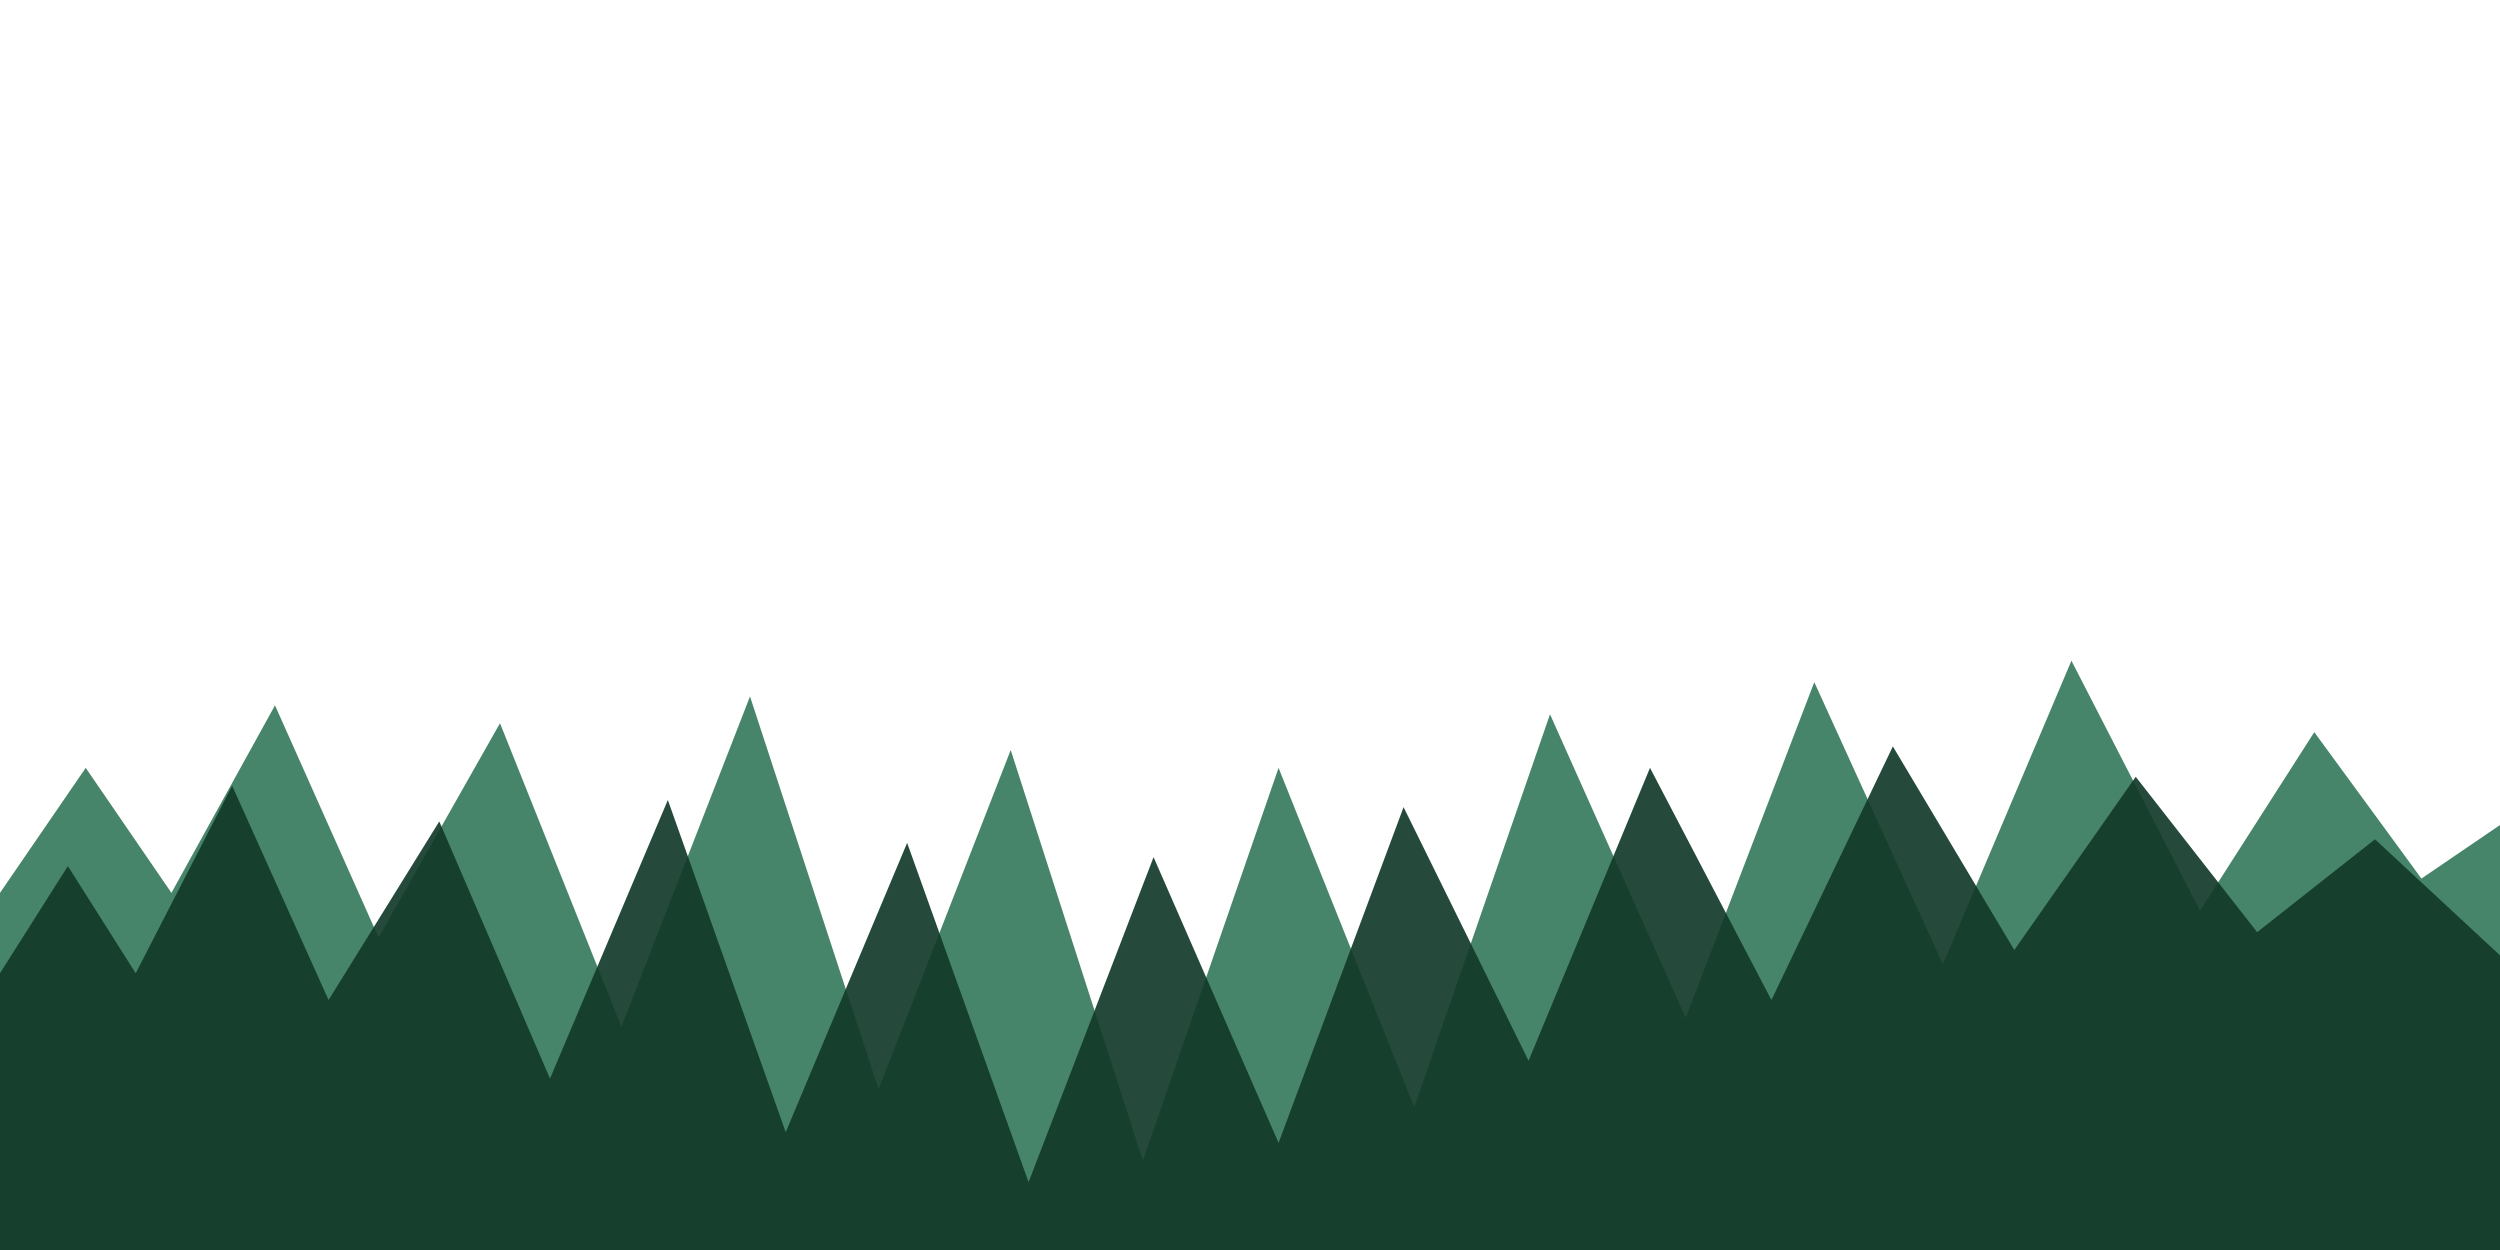
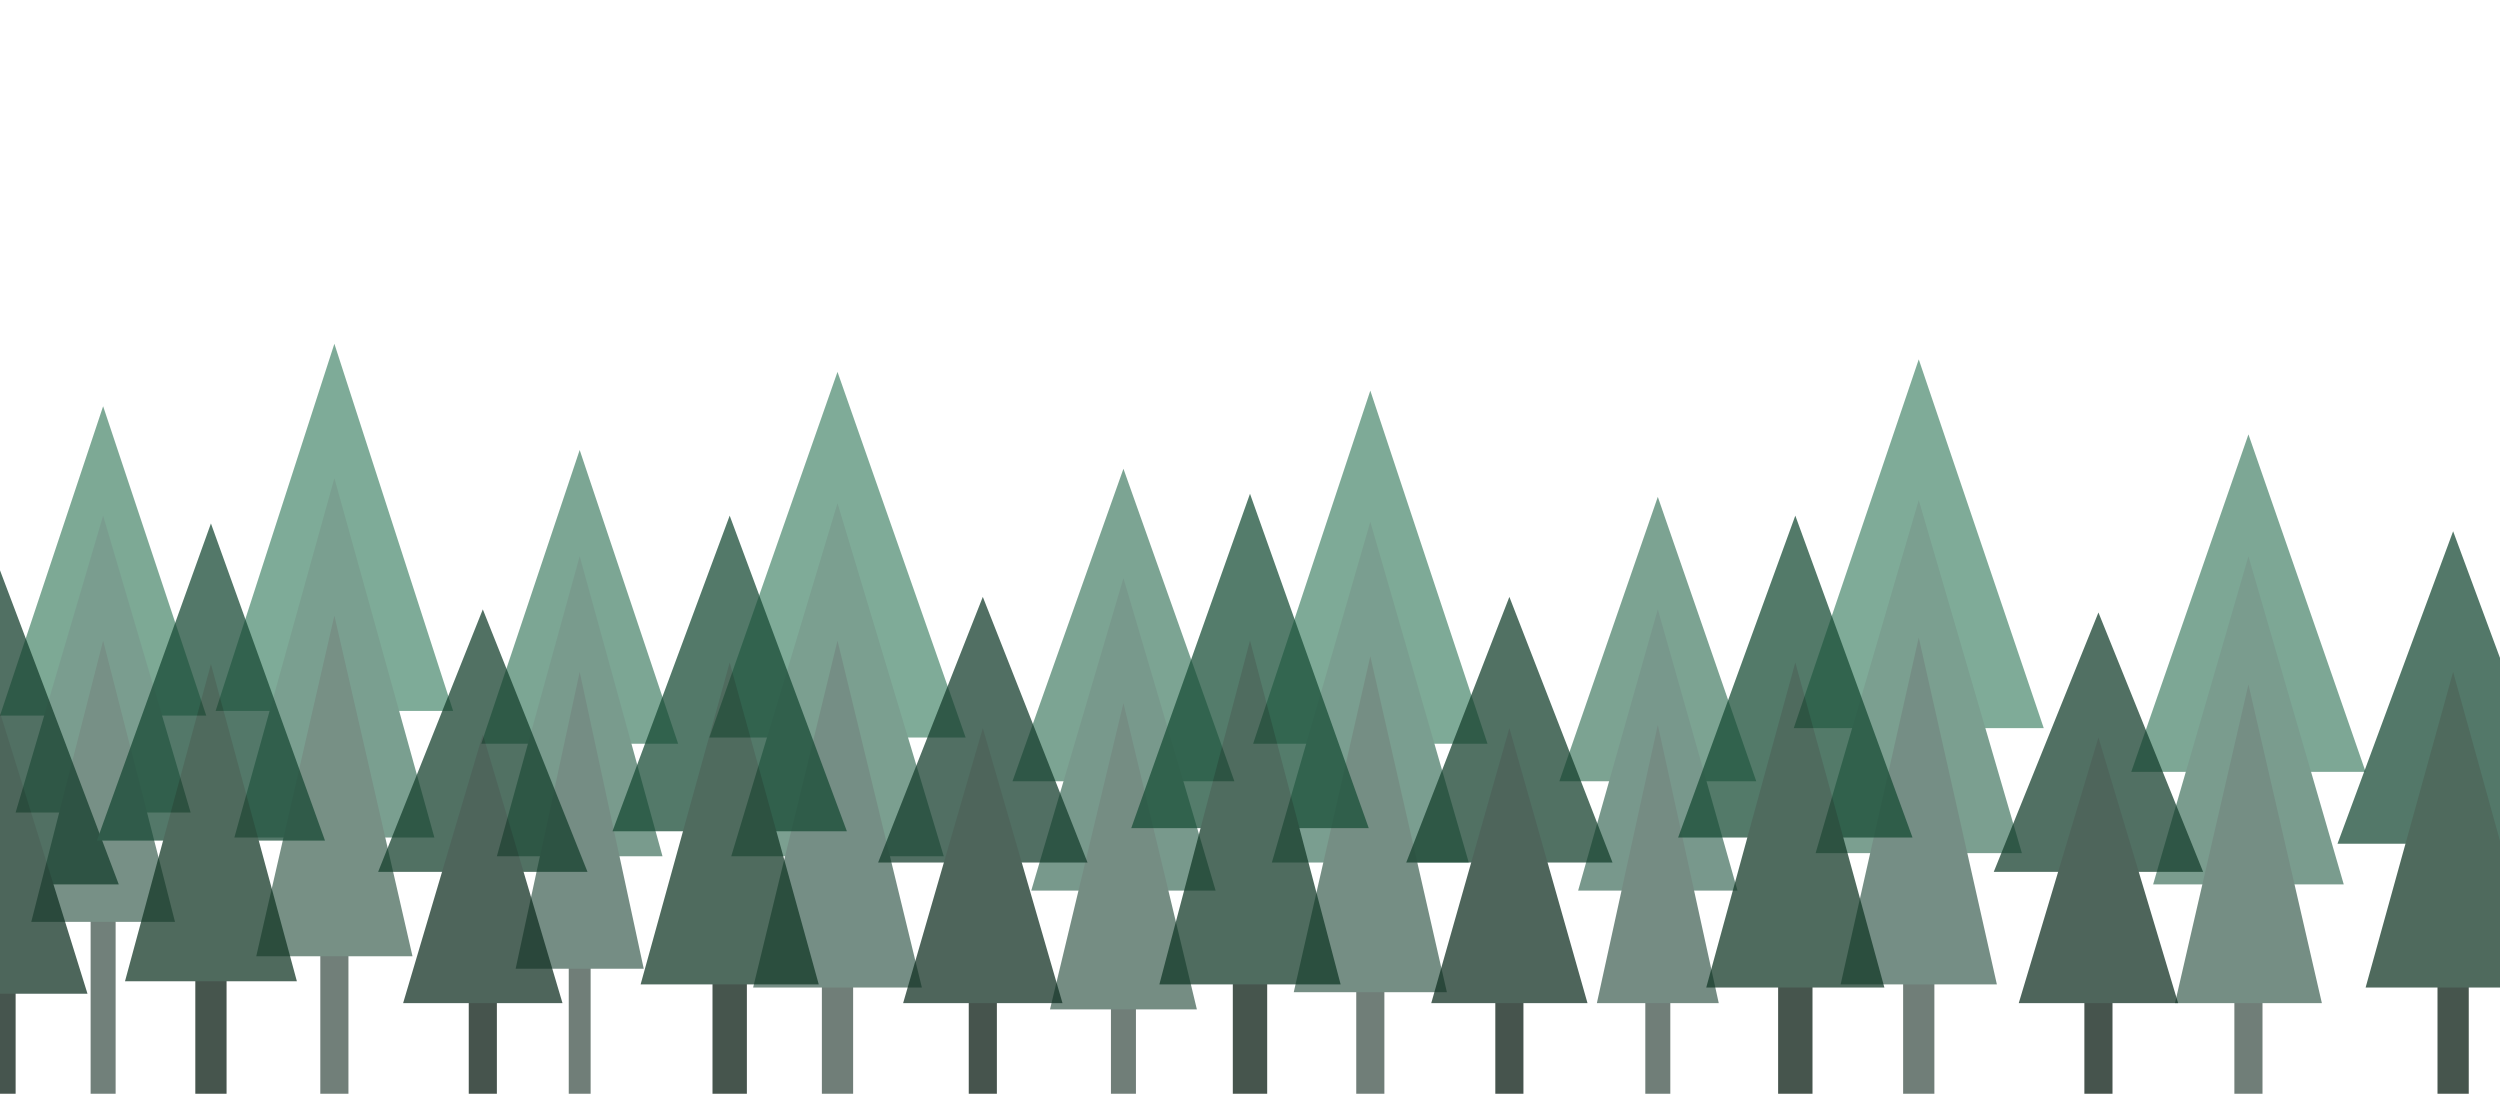
- <svg xmlns="http://www.w3.org/2000/svg" viewBox="0 0 1400 700" preserveAspectRatio="none">
-   <rect width="1400" height="700" fill="none" />
-   <polygon fill="#1f6a49" opacity="0.82" points="0,700 0,500 48,430 96,500 154,395 212,525 280,405 348,575 420,390 492,610 566,420 640,650 716,430 792,620 868,400 944,570 1016,382 1088,540 1160,370 1232,510 1296,410 1356,492 1400,462 1400,700" />
-   <polygon fill="#123a29" opacity="0.92" points="0,700 0,545 38,485 76,545 130,440 184,560 246,460 308,604 374,448 440,634 508,472 576,662 646,480 716,640 786,452 856,594 924,430 992,560 1060,418 1128,532 1196,435 1264,522 1330,470 1400,535 1400,700" />
+ <svg xmlns="http://www.w3.org/2000/svg" viewBox="0 0 1600 700" preserveAspectRatio="none">
+   <rect width="1600" height="700" fill="none" />
+   <g opacity="0.58">
+     <rect x="58" y="492" width="16" height="208" fill="#0b251a" />
+     <polygon fill="#1f6a49" points="66,260 0,458 132,458" />
+     <polygon fill="#1a573e" points="66,330 10,520 122,520" />
+     <polygon fill="#153f2e" points="66,410 20,590 112,590" />
+     <rect x="205" y="470" width="18" height="230" fill="#0a2218" />
+     <polygon fill="#216f4d" points="214,220 138,455 290,455" />
+     <polygon fill="#1a5a40" points="214,306 150,536 278,536" />
+     <polygon fill="#143f2d" points="214,394 164,612 264,612" />
+     <rect x="364" y="500" width="14" height="200" fill="#092017" />
+     <polygon fill="#1d6547" points="371,288 308,476 434,476" />
+     <polygon fill="#18533b" points="371,356 318,548 424,548" />
+     <polygon fill="#123b2b" points="371,430 330,620 412,620" />
+     <rect x="526" y="464" width="20" height="236" fill="#092117" />
+     <polygon fill="#236f4e" points="536,238 454,472 618,472" />
+     <polygon fill="#1b5a40" points="536,322 468,548 604,548" />
+     <polygon fill="#123d2c" points="536,410 482,632 590,632" />
+     <rect x="711" y="498" width="16" height="202" fill="#092017" />
+     <polygon fill="#1e6245" points="719,300 648,500 790,500" />
+     <polygon fill="#174f39" points="719,370 660,570 778,570" />
+     <polygon fill="#113a2a" points="719,450 672,646 766,646" />
+     <rect x="868" y="478" width="18" height="222" fill="#092016" />
+     <polygon fill="#216c4b" points="877,250 802,476 952,476" />
+     <polygon fill="#1a583f" points="877,334 814,552 940,552" />
+     <polygon fill="#123d2b" points="877,420 828,635 926,635" />
+     <rect x="1053" y="505" width="16" height="195" fill="#082016" />
+     <polygon fill="#1d6044" points="1061,318 998,500 1124,500" />
+     <polygon fill="#174d38" points="1061,390 1010,570 1112,570" />
+     <polygon fill="#11382a" points="1061,464 1022,642 1100,642" />
+     <rect x="1218" y="468" width="20" height="232" fill="#092117" />
+     <polygon fill="#236f4e" points="1228,230 1148,466 1308,466" />
+     <polygon fill="#1b5a40" points="1228,320 1162,546 1294,546" />
+     <polygon fill="#123d2c" points="1228,408 1178,630 1278,630" />
+     <rect x="1430" y="492" width="18" height="208" fill="#092016" />
+     <polygon fill="#1f6849" points="1439,278 1364,494 1514,494" />
+     <polygon fill="#19553d" points="1439,356 1378,566 1500,566" />
+     <polygon fill="#123c2b" points="1439,438 1392,642 1486,642" />
+   </g>
+   <g opacity="0.74">
+     <rect x="-12" y="540" width="22" height="160" fill="#061910" />
+     <polygon fill="#143e2c" points="0,365 -76,566 76,566" />
+     <polygon fill="#0f3022" points="0,456 -56,636 56,636" />
+     <rect x="125" y="520" width="20" height="180" fill="#06190f" />
+     <polygon fill="#174934" points="135,335 62,538 208,538" />
+     <polygon fill="#113625" points="135,425 80,628 190,628" />
+     <rect x="300" y="548" width="18" height="152" fill="#06180f" />
+     <polygon fill="#143f2d" points="309,390 242,558 376,558" />
+     <polygon fill="#102f22" points="309,470 258,642 360,642" />
+     <rect x="456" y="524" width="22" height="176" fill="#06190f" />
+     <polygon fill="#174a35" points="467,330 392,532 542,532" />
+     <polygon fill="#113726" points="467,424 410,630 524,630" />
+     <rect x="620" y="546" width="18" height="154" fill="#06180f" />
+     <polygon fill="#143d2c" points="629,382 562,552 696,552" />
+     <polygon fill="#102f22" points="629,466 578,642 680,642" />
+     <rect x="789" y="518" width="22" height="182" fill="#06190f" />
+     <polygon fill="#184e37" points="800,316 724,530 876,530" />
+     <polygon fill="#113827" points="800,410 742,630 858,630" />
+     <rect x="957" y="544" width="18" height="156" fill="#06180f" />
+     <polygon fill="#143f2d" points="966,382 900,552 1032,552" />
+     <polygon fill="#102f22" points="966,466 916,642 1016,642" />
+     <rect x="1138" y="520" width="22" height="180" fill="#06190f" />
+     <polygon fill="#174b35" points="1149,330 1074,536 1224,536" />
+     <polygon fill="#113726" points="1149,424 1092,632 1206,632" />
+     <rect x="1334" y="548" width="18" height="152" fill="#06180f" />
+     <polygon fill="#143e2c" points="1343,392 1276,558 1410,558" />
+     <polygon fill="#102f22" points="1343,472 1292,642 1394,642" />
+     <rect x="1560" y="526" width="20" height="174" fill="#06190f" />
+     <polygon fill="#174934" points="1570,340 1496,540 1644,540" />
+     <polygon fill="#113625" points="1570,430 1514,632 1626,632" />
+   </g>
</svg>
